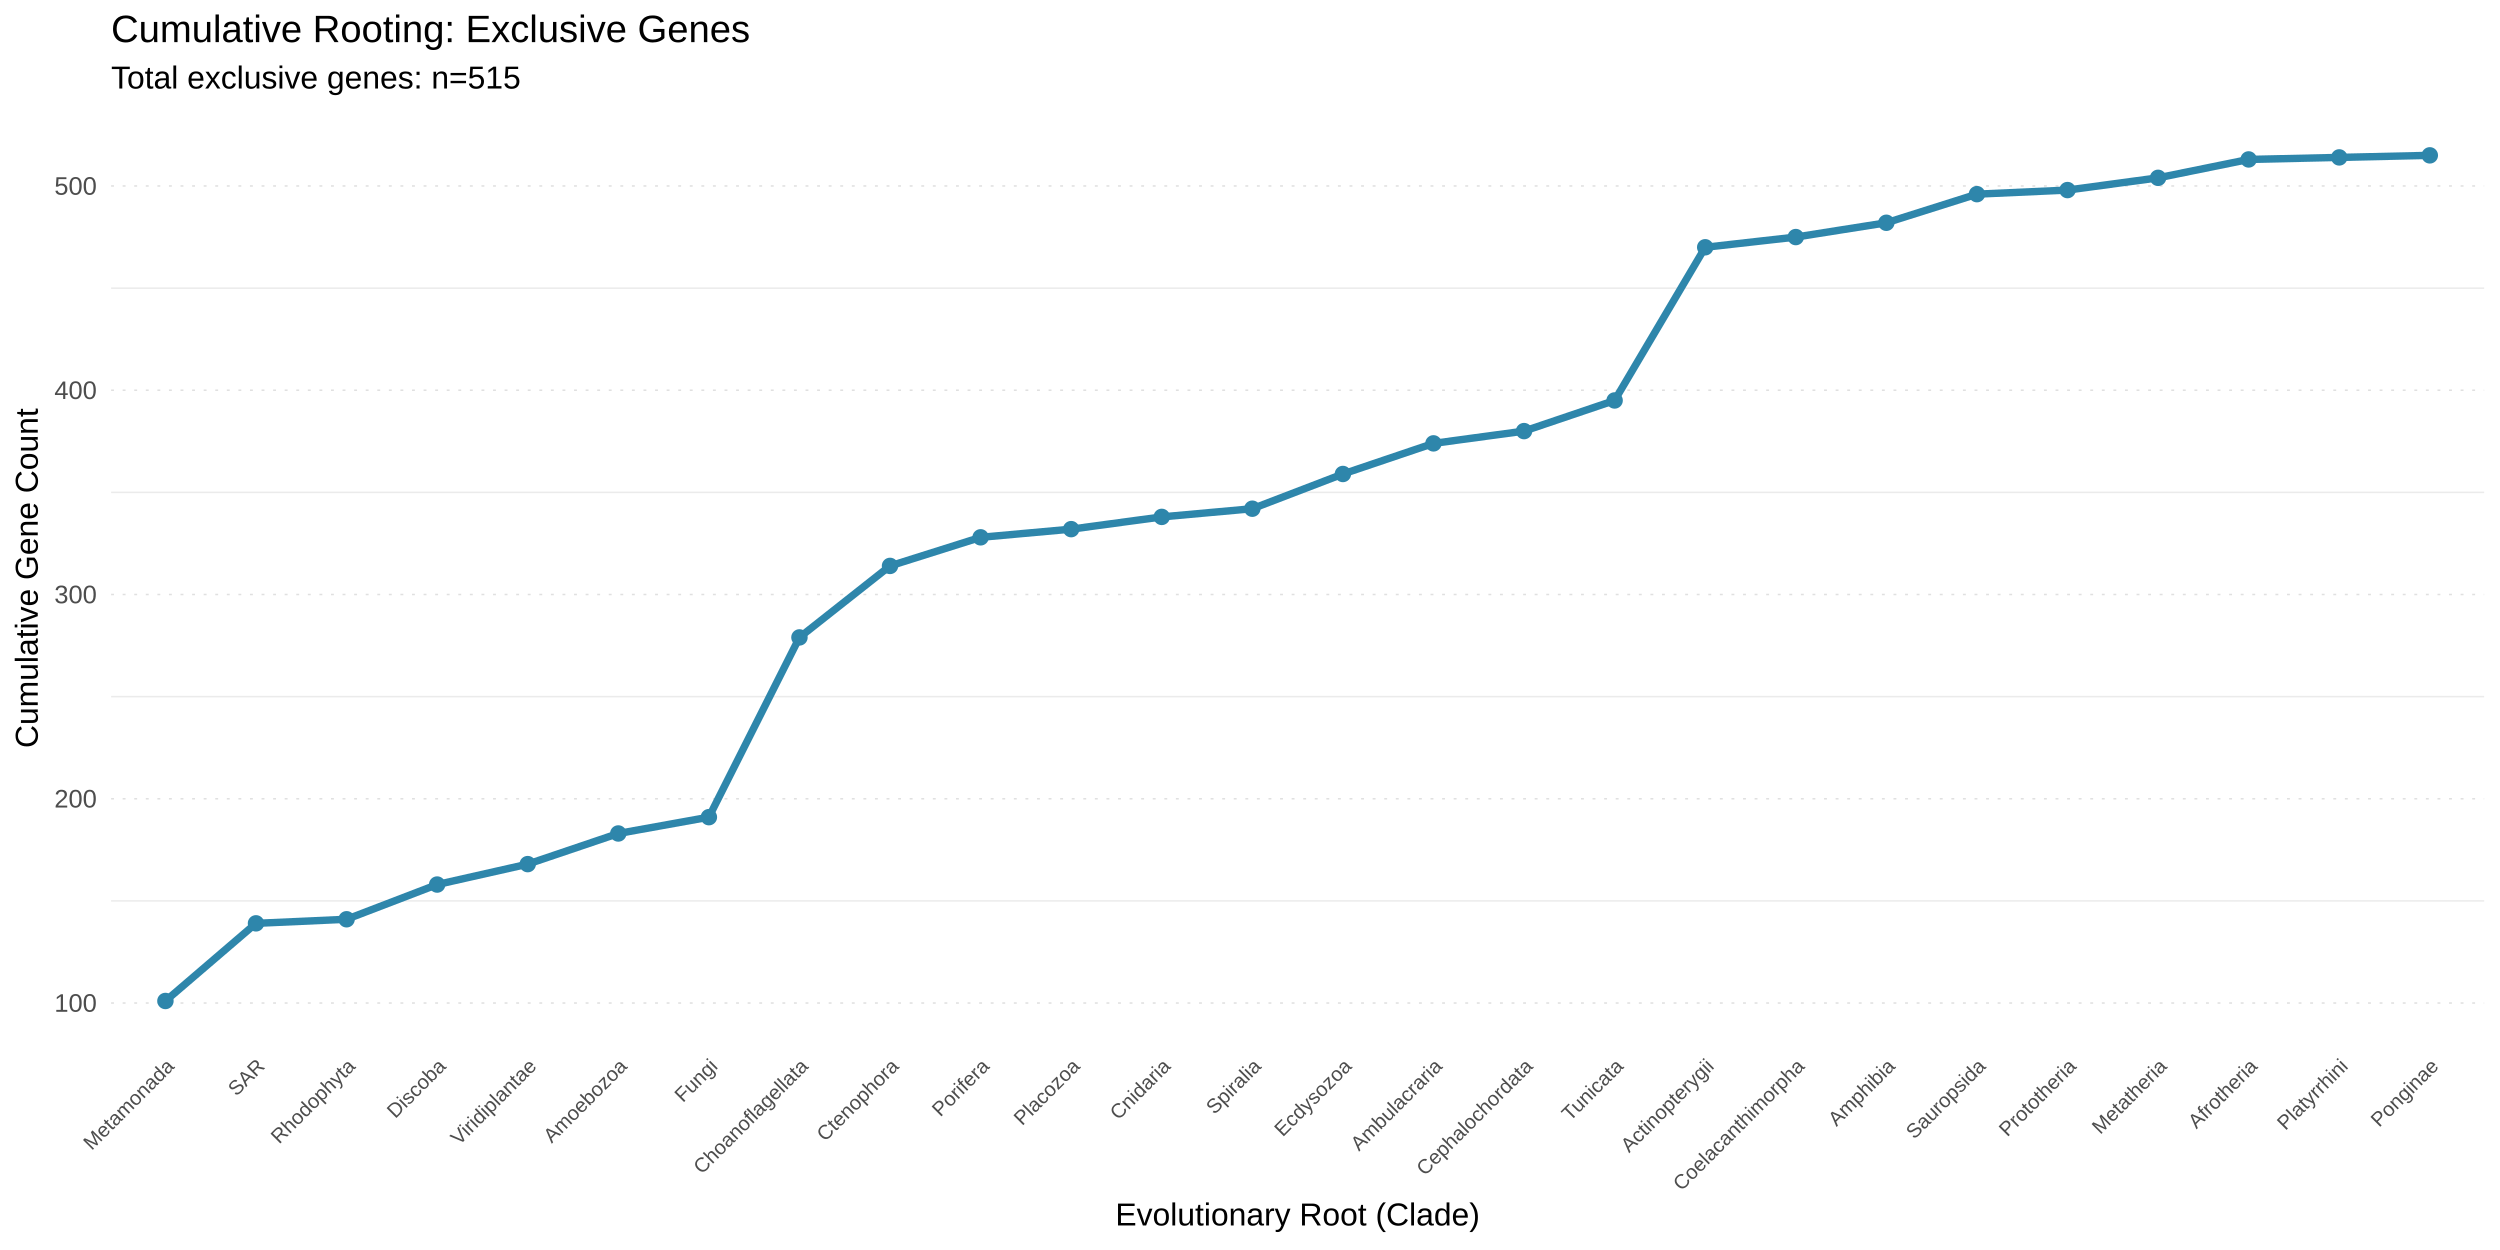
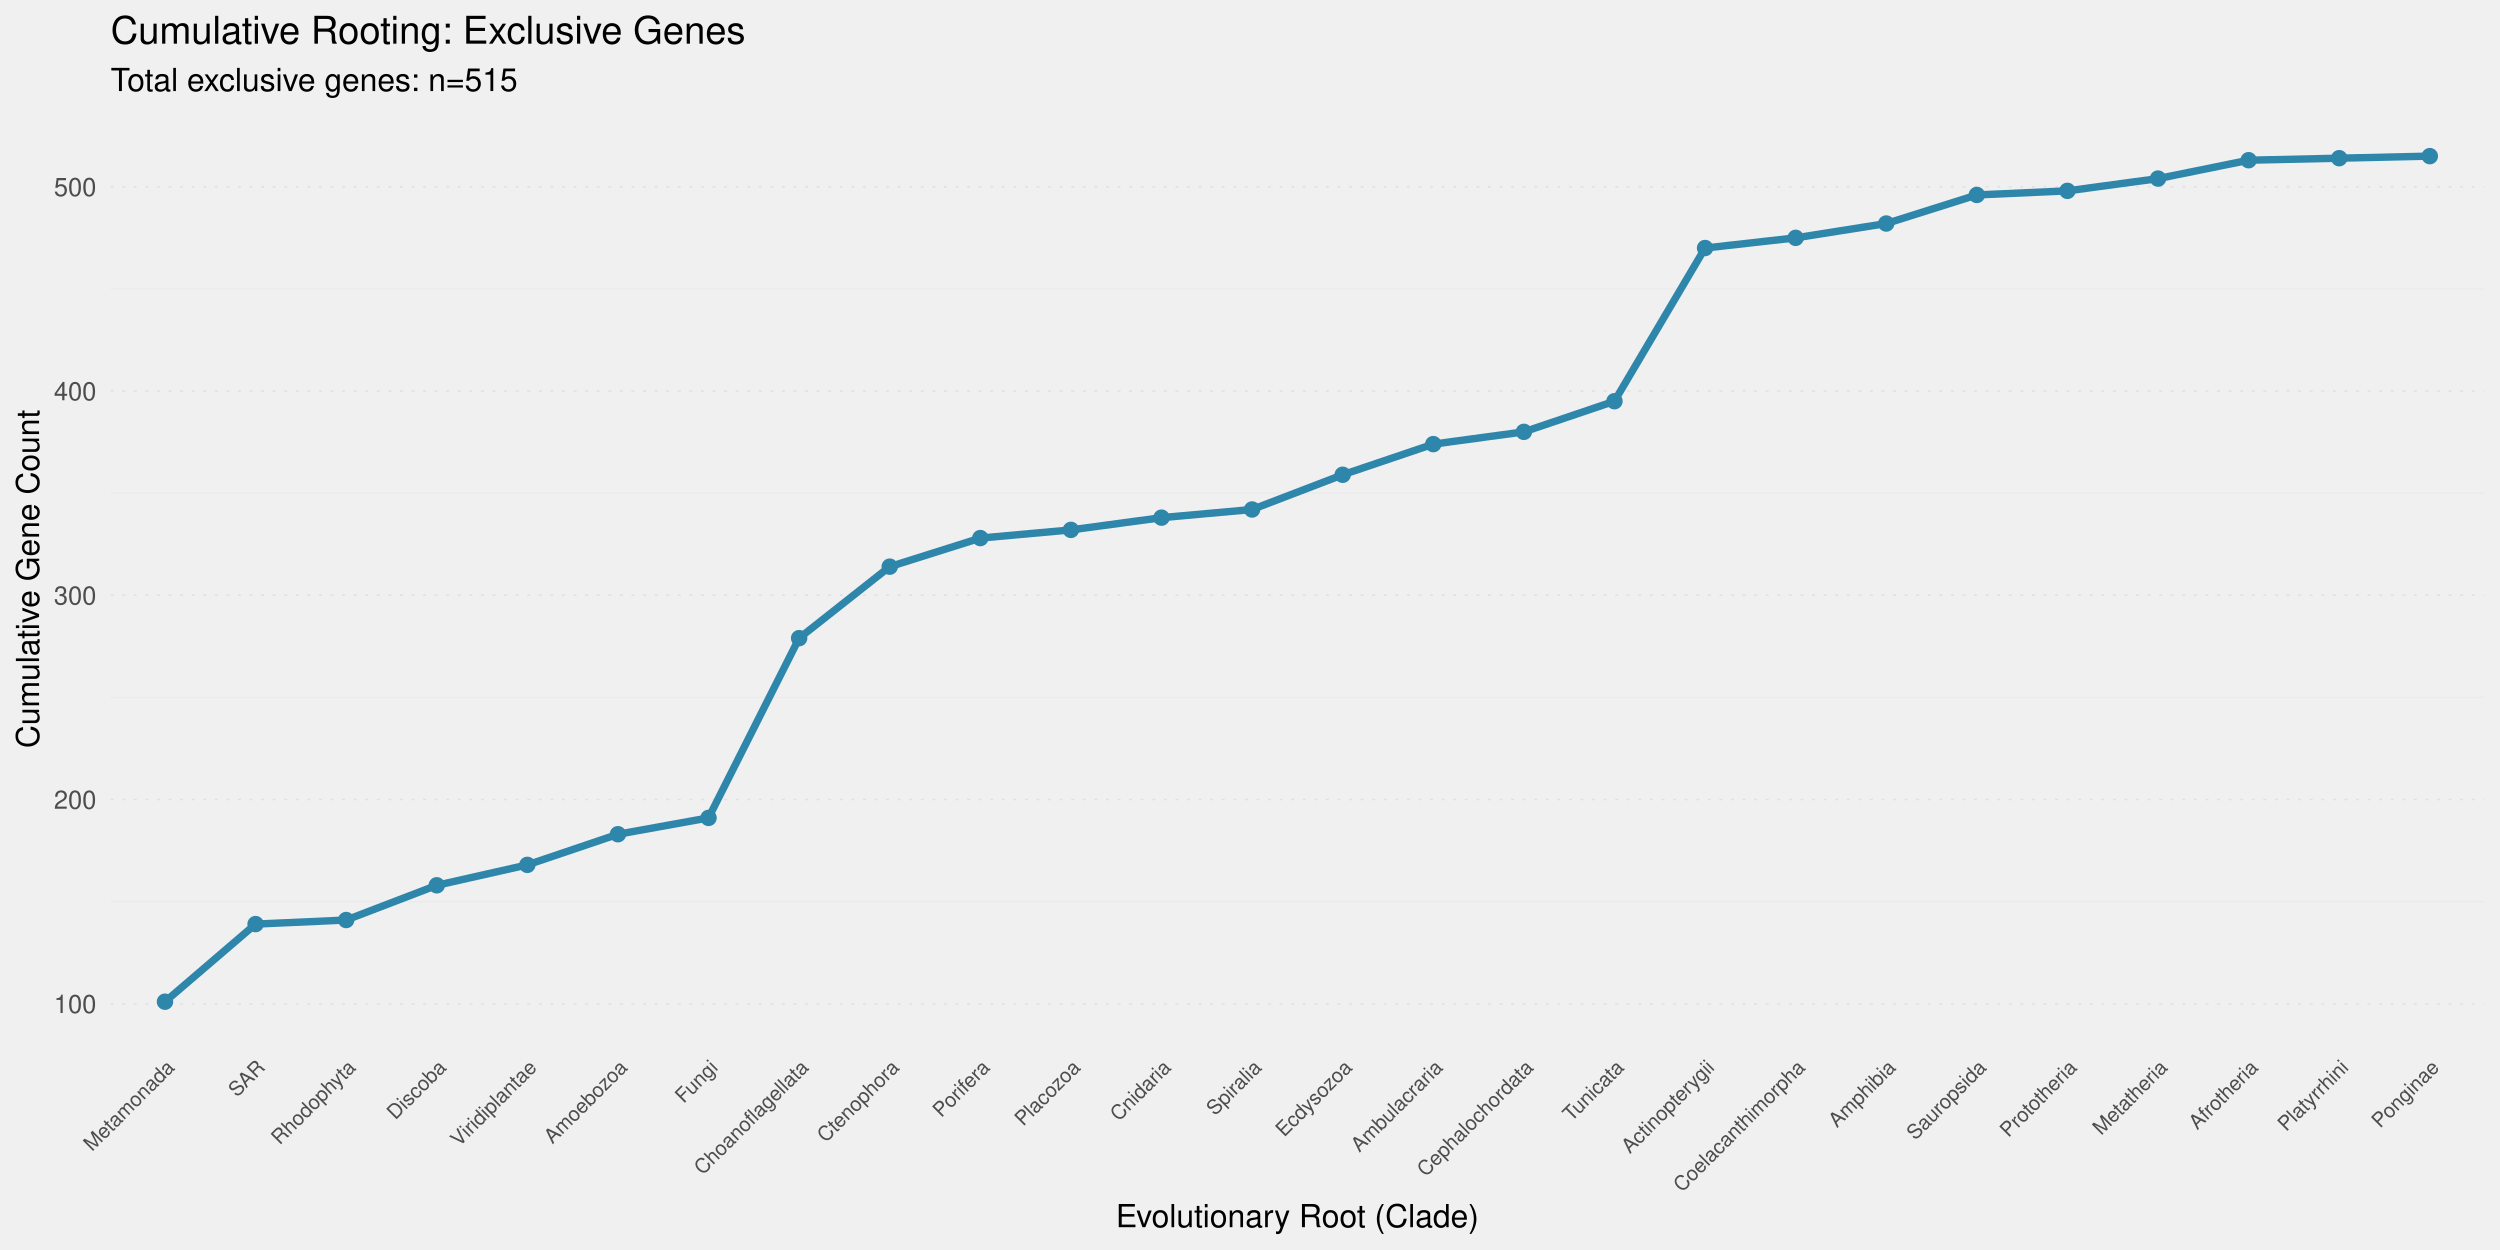
- <svg xmlns="http://www.w3.org/2000/svg" width="864.00pt" height="432.00pt" viewBox="0 0 864.00 432.00">
-   <g class="svglite">
-     <defs>
-       <style type="text/css">
+ <svg xmlns="http://www.w3.org/2000/svg" class="svglite" width="864.00pt" height="432.00pt" viewBox="0 0 864.00 432.00">
+   <defs>
+     <style type="text/css">
    .svglite line, .svglite polyline, .svglite polygon, .svglite path, .svglite rect, .svglite circle {
      fill: none;
      stroke: #000000;
      stroke-linecap: round;
      stroke-linejoin: round;
      stroke-miterlimit: 10.00;
    }
    .svglite text {
      white-space: pre;
    }
-     .svglite g.glyphgroup path {
-       fill: inherit;
-       stroke: none;
-     }
  </style>
-     </defs>
-     <rect width="100%" height="100%" style="stroke: none; fill: #FFFFFF;" />
-     <defs>
-       <clipPath id="cpMC4wMHw4NjQuMDB8MC4wMHw0MzIuMDA=">
-         <rect x="0.00" y="0.00" width="864.00" height="432.00" />
-       </clipPath>
-     </defs>
-     <g clip-path="url(#cpMC4wMHw4NjQuMDB8MC4wMHw0MzIuMDA=)">
-       <rect x="-0" y="0" width="864.00" height="432.00" style="stroke-width: 1.07; stroke: none; fill: #FFFFFF;" />
-     </g>
-     <defs>
-       <clipPath id="cpMzguMzl8ODU4LjUyfDM5LjA4fDM2MC41NQ==">
-         <rect x="38.39" y="39.08" width="820.13" height="321.47" />
-       </clipPath>
-     </defs>
-     <g clip-path="url(#cpMzguMzl8ODU4LjUyfDM5LjA4fDM2MC41NQ==)">
-       <polyline points="38.39,311.35 858.52,311.35 " style="stroke-width: 0.53; stroke: #EBEBEB; stroke-linecap: butt;" />
-       <polyline points="38.39,240.76 858.52,240.76 " style="stroke-width: 0.53; stroke: #EBEBEB; stroke-linecap: butt;" />
-       <polyline points="38.39,170.17 858.52,170.17 " style="stroke-width: 0.53; stroke: #EBEBEB; stroke-linecap: butt;" />
-       <polyline points="38.39,99.58 858.52,99.58 " style="stroke-width: 0.53; stroke: #EBEBEB; stroke-linecap: butt;" />
-       <polyline points="38.39,346.64 858.52,346.64 " style="stroke-width: 0.53; stroke: #E0E0E0; stroke-dasharray: 1.00,3.00; stroke-linecap: butt;" />
-       <polyline points="38.39,276.05 858.52,276.05 " style="stroke-width: 0.53; stroke: #E0E0E0; stroke-dasharray: 1.00,3.00; stroke-linecap: butt;" />
-       <polyline points="38.39,205.46 858.52,205.46 " style="stroke-width: 0.53; stroke: #E0E0E0; stroke-dasharray: 1.00,3.00; stroke-linecap: butt;" />
-       <polyline points="38.39,134.87 858.52,134.87 " style="stroke-width: 0.53; stroke: #E0E0E0; stroke-dasharray: 1.00,3.00; stroke-linecap: butt;" />
-       <polyline points="38.39,64.28 858.52,64.28 " style="stroke-width: 0.53; stroke: #E0E0E0; stroke-dasharray: 1.00,3.00; stroke-linecap: butt;" />
-       <polyline points="57.17,345.94 88.47,319.11 119.78,317.70 151.08,305.70 182.38,298.64 213.68,288.05 244.99,282.41 276.29,220.29 307.59,195.58 338.90,185.70 370.20,182.87 401.50,178.64 432.80,175.81 464.11,163.81 495.41,153.23 526.71,148.99 558.01,138.40 589.32,85.46 620.62,81.93 651.92,76.99 683.23,67.10 714.53,65.69 745.83,61.46 777.13,55.10 808.44,54.40 839.74,53.69 " style="stroke-width: 2.56; stroke: #2E86AB; stroke-linecap: butt;" />
-       <circle cx="57.17" cy="345.94" r="2.49" style="stroke-width: 0.71; stroke: #2E86AB; fill: #2E86AB;" />
-       <circle cx="88.47" cy="319.11" r="2.49" style="stroke-width: 0.71; stroke: #2E86AB; fill: #2E86AB;" />
-       <circle cx="119.78" cy="317.70" r="2.49" style="stroke-width: 0.71; stroke: #2E86AB; fill: #2E86AB;" />
-       <circle cx="151.08" cy="305.70" r="2.49" style="stroke-width: 0.71; stroke: #2E86AB; fill: #2E86AB;" />
-       <circle cx="182.38" cy="298.64" r="2.49" style="stroke-width: 0.71; stroke: #2E86AB; fill: #2E86AB;" />
-       <circle cx="213.68" cy="288.05" r="2.49" style="stroke-width: 0.71; stroke: #2E86AB; fill: #2E86AB;" />
-       <circle cx="244.99" cy="282.41" r="2.49" style="stroke-width: 0.71; stroke: #2E86AB; fill: #2E86AB;" />
-       <circle cx="276.29" cy="220.29" r="2.49" style="stroke-width: 0.71; stroke: #2E86AB; fill: #2E86AB;" />
-       <circle cx="307.59" cy="195.58" r="2.49" style="stroke-width: 0.71; stroke: #2E86AB; fill: #2E86AB;" />
-       <circle cx="338.90" cy="185.70" r="2.49" style="stroke-width: 0.71; stroke: #2E86AB; fill: #2E86AB;" />
-       <circle cx="370.20" cy="182.87" r="2.49" style="stroke-width: 0.71; stroke: #2E86AB; fill: #2E86AB;" />
-       <circle cx="401.50" cy="178.64" r="2.49" style="stroke-width: 0.71; stroke: #2E86AB; fill: #2E86AB;" />
-       <circle cx="432.80" cy="175.81" r="2.49" style="stroke-width: 0.71; stroke: #2E86AB; fill: #2E86AB;" />
-       <circle cx="464.11" cy="163.81" r="2.49" style="stroke-width: 0.71; stroke: #2E86AB; fill: #2E86AB;" />
-       <circle cx="495.41" cy="153.23" r="2.49" style="stroke-width: 0.71; stroke: #2E86AB; fill: #2E86AB;" />
-       <circle cx="526.71" cy="148.99" r="2.49" style="stroke-width: 0.71; stroke: #2E86AB; fill: #2E86AB;" />
-       <circle cx="558.01" cy="138.40" r="2.49" style="stroke-width: 0.71; stroke: #2E86AB; fill: #2E86AB;" />
-       <circle cx="589.32" cy="85.46" r="2.49" style="stroke-width: 0.71; stroke: #2E86AB; fill: #2E86AB;" />
-       <circle cx="620.62" cy="81.93" r="2.49" style="stroke-width: 0.71; stroke: #2E86AB; fill: #2E86AB;" />
-       <circle cx="651.92" cy="76.99" r="2.49" style="stroke-width: 0.71; stroke: #2E86AB; fill: #2E86AB;" />
-       <circle cx="683.23" cy="67.10" r="2.49" style="stroke-width: 0.71; stroke: #2E86AB; fill: #2E86AB;" />
-       <circle cx="714.53" cy="65.69" r="2.49" style="stroke-width: 0.71; stroke: #2E86AB; fill: #2E86AB;" />
-       <circle cx="745.83" cy="61.46" r="2.49" style="stroke-width: 0.71; stroke: #2E86AB; fill: #2E86AB;" />
-       <circle cx="777.13" cy="55.10" r="2.49" style="stroke-width: 0.71; stroke: #2E86AB; fill: #2E86AB;" />
-       <circle cx="808.44" cy="54.40" r="2.49" style="stroke-width: 0.71; stroke: #2E86AB; fill: #2E86AB;" />
-       <circle cx="839.74" cy="53.69" r="2.49" style="stroke-width: 0.71; stroke: #2E86AB; fill: #2E86AB;" />
-     </g>
-     <g clip-path="url(#cpMC4wMHw4NjQuMDB8MC4wMHw0MzIuMDA=)">
-       <text x="33.46" y="349.67" text-anchor="end" style="font-size: 8.80px;fill: #4D4D4D; font-family: &quot;Liberation Sans&quot;;" textLength="14.67px" lengthAdjust="spacingAndGlyphs">100</text>
-       <text x="33.46" y="279.08" text-anchor="end" style="font-size: 8.80px;fill: #4D4D4D; font-family: &quot;Liberation Sans&quot;;" textLength="14.67px" lengthAdjust="spacingAndGlyphs">200</text>
-       <text x="33.46" y="208.49" text-anchor="end" style="font-size: 8.80px;fill: #4D4D4D; font-family: &quot;Liberation Sans&quot;;" textLength="14.67px" lengthAdjust="spacingAndGlyphs">300</text>
-       <text x="33.46" y="137.90" text-anchor="end" style="font-size: 8.80px;fill: #4D4D4D; font-family: &quot;Liberation Sans&quot;;" textLength="14.67px" lengthAdjust="spacingAndGlyphs">400</text>
-       <text x="33.46" y="67.31" text-anchor="end" style="font-size: 8.80px;fill: #4D4D4D; font-family: &quot;Liberation Sans&quot;;" textLength="14.67px" lengthAdjust="spacingAndGlyphs">500</text>
-       <text transform="translate(60.58,368.89) rotate(-45)" text-anchor="end" style="font-size: 7.00px;fill: #4D4D4D; font-family: &quot;Liberation Sans&quot;;" textLength="40.83px" lengthAdjust="spacingAndGlyphs">Metamonada</text>
-       <text transform="translate(91.88,368.89) rotate(-45)" text-anchor="end" style="font-size: 7.00px;fill: #4D4D4D; font-family: &quot;Liberation Sans&quot;;" textLength="14.41px" lengthAdjust="spacingAndGlyphs">SAR</text>
-       <text transform="translate(123.18,368.89) rotate(-45)" text-anchor="end" style="font-size: 7.00px;fill: #4D4D4D; font-family: &quot;Liberation Sans&quot;;" textLength="37.73px" lengthAdjust="spacingAndGlyphs">Rhodophyta</text>
-       <text transform="translate(154.49,368.89) rotate(-45)" text-anchor="end" style="font-size: 7.00px;fill: #4D4D4D; font-family: &quot;Liberation Sans&quot;;" textLength="25.30px" lengthAdjust="spacingAndGlyphs">Discoba</text>
-       <text transform="translate(185.79,368.89) rotate(-45)" text-anchor="end" style="font-size: 7.00px;fill: #4D4D4D; font-family: &quot;Liberation Sans&quot;;" textLength="38.41px" lengthAdjust="spacingAndGlyphs">Viridiplantae</text>
-       <text transform="translate(217.09,368.89) rotate(-45)" text-anchor="end" style="font-size: 7.00px;fill: #4D4D4D; font-family: &quot;Liberation Sans&quot;;" textLength="37.34px" lengthAdjust="spacingAndGlyphs">Amoebozoa</text>
-       <text transform="translate(248.39,368.89) rotate(-45)" text-anchor="end" style="font-size: 7.00px;fill: #4D4D4D; font-family: &quot;Liberation Sans&quot;;" textLength="17.52px" lengthAdjust="spacingAndGlyphs">Fungi</text>
-       <text transform="translate(279.70,368.89) rotate(-45)" text-anchor="end" style="font-size: 7.00px;fill: #4D4D4D; font-family: &quot;Liberation Sans&quot;;" textLength="52.53px" lengthAdjust="spacingAndGlyphs">Choanoflagellata</text>
-       <text transform="translate(311.00,368.89) rotate(-45)" text-anchor="end" style="font-size: 7.00px;fill: #4D4D4D; font-family: &quot;Liberation Sans&quot;;" textLength="36.56px" lengthAdjust="spacingAndGlyphs">Ctenophora</text>
-       <text transform="translate(342.30,368.89) rotate(-45)" text-anchor="end" style="font-size: 7.00px;fill: #4D4D4D; font-family: &quot;Liberation Sans&quot;;" textLength="24.50px" lengthAdjust="spacingAndGlyphs">Porifera</text>
-       <text transform="translate(373.60,368.89) rotate(-45)" text-anchor="end" style="font-size: 7.00px;fill: #4D4D4D; font-family: &quot;Liberation Sans&quot;;" textLength="28.80px" lengthAdjust="spacingAndGlyphs">Placozoa</text>
-       <text transform="translate(404.91,368.89) rotate(-45)" text-anchor="end" style="font-size: 7.00px;fill: #4D4D4D; font-family: &quot;Liberation Sans&quot;;" textLength="26.08px" lengthAdjust="spacingAndGlyphs">Cnidaria</text>
-       <text transform="translate(436.21,368.89) rotate(-45)" text-anchor="end" style="font-size: 7.00px;fill: #4D4D4D; font-family: &quot;Liberation Sans&quot;;" textLength="23.36px" lengthAdjust="spacingAndGlyphs">Spiralia</text>
-       <text transform="translate(467.51,368.89) rotate(-45)" text-anchor="end" style="font-size: 7.00px;fill: #4D4D4D; font-family: &quot;Liberation Sans&quot;;" textLength="34.23px" lengthAdjust="spacingAndGlyphs">Ecdysozoa</text>
-       <text transform="translate(498.82,368.89) rotate(-45)" text-anchor="end" style="font-size: 7.00px;fill: #4D4D4D; font-family: &quot;Liberation Sans&quot;;" textLength="41.23px" lengthAdjust="spacingAndGlyphs">Ambulacraria</text>
-       <text transform="translate(530.12,368.89) rotate(-45)" text-anchor="end" style="font-size: 7.00px;fill: #4D4D4D; font-family: &quot;Liberation Sans&quot;;" textLength="53.30px" lengthAdjust="spacingAndGlyphs">Cephalochordata</text>
-       <text transform="translate(561.42,368.89) rotate(-45)" text-anchor="end" style="font-size: 7.00px;fill: #4D4D4D; font-family: &quot;Liberation Sans&quot;;" textLength="26.58px" lengthAdjust="spacingAndGlyphs">Tunicata</text>
-       <text transform="translate(592.72,368.89) rotate(-45)" text-anchor="end" style="font-size: 7.00px;fill: #4D4D4D; font-family: &quot;Liberation Sans&quot;;" textLength="42.02px" lengthAdjust="spacingAndGlyphs">Actinopterygii</text>
-       <text transform="translate(624.03,368.89) rotate(-45)" text-anchor="end" style="font-size: 7.00px;fill: #4D4D4D; font-family: &quot;Liberation Sans&quot;;" textLength="60.69px" lengthAdjust="spacingAndGlyphs">Coelacanthimorpha</text>
-       <text transform="translate(655.33,368.89) rotate(-45)" text-anchor="end" style="font-size: 7.00px;fill: #4D4D4D; font-family: &quot;Liberation Sans&quot;;" textLength="29.19px" lengthAdjust="spacingAndGlyphs">Amphibia</text>
-       <text transform="translate(686.63,368.89) rotate(-45)" text-anchor="end" style="font-size: 7.00px;fill: #4D4D4D; font-family: &quot;Liberation Sans&quot;;" textLength="35.41px" lengthAdjust="spacingAndGlyphs">Sauropsida</text>
-       <text transform="translate(717.93,368.89) rotate(-45)" text-anchor="end" style="font-size: 7.00px;fill: #4D4D4D; font-family: &quot;Liberation Sans&quot;;" textLength="34.22px" lengthAdjust="spacingAndGlyphs">Prototheria</text>
-       <text transform="translate(749.24,368.89) rotate(-45)" text-anchor="end" style="font-size: 7.00px;fill: #4D4D4D; font-family: &quot;Liberation Sans&quot;;" textLength="33.05px" lengthAdjust="spacingAndGlyphs">Metatheria</text>
-       <text transform="translate(780.54,368.89) rotate(-45)" text-anchor="end" style="font-size: 7.00px;fill: #4D4D4D; font-family: &quot;Liberation Sans&quot;;" textLength="30.33px" lengthAdjust="spacingAndGlyphs">Afrotheria</text>
-       <text transform="translate(811.84,368.89) rotate(-45)" text-anchor="end" style="font-size: 7.00px;fill: #4D4D4D; font-family: &quot;Liberation Sans&quot;;" textLength="31.12px" lengthAdjust="spacingAndGlyphs">Platyrrhini</text>
-       <text transform="translate(843.14,368.89) rotate(-45)" text-anchor="end" style="font-size: 7.00px;fill: #4D4D4D; font-family: &quot;Liberation Sans&quot;;" textLength="29.58px" lengthAdjust="spacingAndGlyphs">Ponginae</text>
-       <text x="448.46" y="423.52" text-anchor="middle" style="font-size: 11.00px; font-family: &quot;Liberation Sans&quot;;" textLength="126.00px" lengthAdjust="spacingAndGlyphs">Evolutionary Root (Clade)</text>
-       <text transform="translate(13.05,199.81) rotate(-90)" text-anchor="middle" style="font-size: 11.00px; font-family: &quot;Liberation Sans&quot;;" textLength="117.47px" lengthAdjust="spacingAndGlyphs">Cumulative Gene Count</text>
-       <text x="38.39" y="30.60" style="font-size: 11.00px; font-family: &quot;Liberation Sans&quot;;" textLength="141.67px" lengthAdjust="spacingAndGlyphs">Total exclusive genes: n=515</text>
-       <text x="38.39" y="14.55" style="font-size: 13.20px; font-family: &quot;Liberation Sans&quot;;" textLength="220.55px" lengthAdjust="spacingAndGlyphs">Cumulative Rooting: Exclusive Genes</text>
-     </g>
+   </defs>
+   <rect width="100%" height="100%" style="stroke: none; fill: none;" />
+   <defs>
+     <clipPath id="cpMC4wMHw4NjQuMDB8MC4wMHw0MzIuMDA=">
+       <rect x="0.00" y="0.00" width="864.00" height="432.00" />
+     </clipPath>
+   </defs>
+   <g clip-path="url(#cpMC4wMHw4NjQuMDB8MC4wMHw0MzIuMDA=)">
+ </g>
+   <defs>
+     <clipPath id="cpMzguMjR8ODU4LjUyfDM5LjM1fDM2MC44MA==">
+       <rect x="38.24" y="39.35" width="820.29" height="321.45" />
+     </clipPath>
+   </defs>
+   <g clip-path="url(#cpMzguMjR8ODU4LjUyfDM5LjM1fDM2MC44MA==)">
+     <polyline points="38.24,311.60 858.52,311.60 " style="stroke-width: 0.53; stroke: #EBEBEB; stroke-linecap: butt;" />
+     <polyline points="38.24,241.02 858.52,241.02 " style="stroke-width: 0.53; stroke: #EBEBEB; stroke-linecap: butt;" />
+     <polyline points="38.24,170.43 858.52,170.43 " style="stroke-width: 0.53; stroke: #EBEBEB; stroke-linecap: butt;" />
+     <polyline points="38.24,99.84 858.52,99.84 " style="stroke-width: 0.53; stroke: #EBEBEB; stroke-linecap: butt;" />
+     <polyline points="38.24,346.90 858.52,346.90 " style="stroke-width: 0.53; stroke: #E0E0E0; stroke-dasharray: 1.00,3.00; stroke-linecap: butt;" />
+     <polyline points="38.24,276.31 858.52,276.31 " style="stroke-width: 0.53; stroke: #E0E0E0; stroke-dasharray: 1.00,3.00; stroke-linecap: butt;" />
+     <polyline points="38.24,205.72 858.52,205.72 " style="stroke-width: 0.53; stroke: #E0E0E0; stroke-dasharray: 1.00,3.00; stroke-linecap: butt;" />
+     <polyline points="38.24,135.14 858.52,135.14 " style="stroke-width: 0.53; stroke: #E0E0E0; stroke-dasharray: 1.00,3.00; stroke-linecap: butt;" />
+     <polyline points="38.24,64.55 858.52,64.55 " style="stroke-width: 0.53; stroke: #E0E0E0; stroke-dasharray: 1.00,3.00; stroke-linecap: butt;" />
+     <polyline points="57.02,346.19 88.33,319.37 119.64,317.96 150.95,305.96 182.25,298.90 213.56,288.31 244.87,282.66 276.18,220.55 307.49,195.84 338.80,185.96 370.11,183.13 401.42,178.90 432.72,176.08 464.03,164.08 495.34,153.49 526.65,149.25 557.96,138.66 589.27,85.72 620.58,82.20 651.88,77.25 683.19,67.37 714.50,65.96 745.81,61.72 777.12,55.37 808.43,54.67 839.74,53.96 " style="stroke-width: 2.56; stroke: #2E86AB; stroke-linecap: butt;" />
+     <circle cx="57.02" cy="346.19" r="2.49" style="stroke-width: 0.71; stroke: #2E86AB; fill: #2E86AB;" />
+     <circle cx="88.33" cy="319.37" r="2.49" style="stroke-width: 0.71; stroke: #2E86AB; fill: #2E86AB;" />
+     <circle cx="119.64" cy="317.96" r="2.49" style="stroke-width: 0.71; stroke: #2E86AB; fill: #2E86AB;" />
+     <circle cx="150.95" cy="305.96" r="2.49" style="stroke-width: 0.71; stroke: #2E86AB; fill: #2E86AB;" />
+     <circle cx="182.25" cy="298.90" r="2.49" style="stroke-width: 0.71; stroke: #2E86AB; fill: #2E86AB;" />
+     <circle cx="213.56" cy="288.31" r="2.49" style="stroke-width: 0.71; stroke: #2E86AB; fill: #2E86AB;" />
+     <circle cx="244.87" cy="282.66" r="2.49" style="stroke-width: 0.71; stroke: #2E86AB; fill: #2E86AB;" />
+     <circle cx="276.18" cy="220.55" r="2.49" style="stroke-width: 0.71; stroke: #2E86AB; fill: #2E86AB;" />
+     <circle cx="307.49" cy="195.84" r="2.49" style="stroke-width: 0.71; stroke: #2E86AB; fill: #2E86AB;" />
+     <circle cx="338.80" cy="185.96" r="2.49" style="stroke-width: 0.71; stroke: #2E86AB; fill: #2E86AB;" />
+     <circle cx="370.11" cy="183.13" r="2.49" style="stroke-width: 0.71; stroke: #2E86AB; fill: #2E86AB;" />
+     <circle cx="401.42" cy="178.90" r="2.49" style="stroke-width: 0.71; stroke: #2E86AB; fill: #2E86AB;" />
+     <circle cx="432.72" cy="176.08" r="2.49" style="stroke-width: 0.71; stroke: #2E86AB; fill: #2E86AB;" />
+     <circle cx="464.03" cy="164.08" r="2.49" style="stroke-width: 0.71; stroke: #2E86AB; fill: #2E86AB;" />
+     <circle cx="495.34" cy="153.49" r="2.49" style="stroke-width: 0.71; stroke: #2E86AB; fill: #2E86AB;" />
+     <circle cx="526.65" cy="149.25" r="2.49" style="stroke-width: 0.71; stroke: #2E86AB; fill: #2E86AB;" />
+     <circle cx="557.96" cy="138.66" r="2.49" style="stroke-width: 0.71; stroke: #2E86AB; fill: #2E86AB;" />
+     <circle cx="589.27" cy="85.72" r="2.49" style="stroke-width: 0.71; stroke: #2E86AB; fill: #2E86AB;" />
+     <circle cx="620.58" cy="82.20" r="2.49" style="stroke-width: 0.71; stroke: #2E86AB; fill: #2E86AB;" />
+     <circle cx="651.88" cy="77.25" r="2.49" style="stroke-width: 0.71; stroke: #2E86AB; fill: #2E86AB;" />
+     <circle cx="683.19" cy="67.37" r="2.49" style="stroke-width: 0.71; stroke: #2E86AB; fill: #2E86AB;" />
+     <circle cx="714.50" cy="65.96" r="2.49" style="stroke-width: 0.71; stroke: #2E86AB; fill: #2E86AB;" />
+     <circle cx="745.81" cy="61.72" r="2.49" style="stroke-width: 0.71; stroke: #2E86AB; fill: #2E86AB;" />
+     <circle cx="777.12" cy="55.37" r="2.49" style="stroke-width: 0.71; stroke: #2E86AB; fill: #2E86AB;" />
+     <circle cx="808.43" cy="54.67" r="2.49" style="stroke-width: 0.71; stroke: #2E86AB; fill: #2E86AB;" />
+     <circle cx="839.74" cy="53.96" r="2.49" style="stroke-width: 0.71; stroke: #2E86AB; fill: #2E86AB;" />
+   </g>
+   <g clip-path="url(#cpMC4wMHw4NjQuMDB8MC4wMHw0MzIuMDA=)">
+     <text x="33.30" y="350.10" text-anchor="end" style="font-size: 8.80px; font-weight: 0;fill: #4D4D4D; font-family: &quot;Nimbus Sans&quot;;" textLength="14.67px" lengthAdjust="spacingAndGlyphs">100</text>
+     <text x="33.30" y="279.52" text-anchor="end" style="font-size: 8.80px; font-weight: 0;fill: #4D4D4D; font-family: &quot;Nimbus Sans&quot;;" textLength="14.67px" lengthAdjust="spacingAndGlyphs">200</text>
+     <text x="33.30" y="208.93" text-anchor="end" style="font-size: 8.80px; font-weight: 0;fill: #4D4D4D; font-family: &quot;Nimbus Sans&quot;;" textLength="14.67px" lengthAdjust="spacingAndGlyphs">300</text>
+     <text x="33.30" y="138.34" text-anchor="end" style="font-size: 8.80px; font-weight: 0;fill: #4D4D4D; font-family: &quot;Nimbus Sans&quot;;" textLength="14.67px" lengthAdjust="spacingAndGlyphs">400</text>
+     <text x="33.30" y="67.76" text-anchor="end" style="font-size: 8.80px; font-weight: 0;fill: #4D4D4D; font-family: &quot;Nimbus Sans&quot;;" textLength="14.67px" lengthAdjust="spacingAndGlyphs">500</text>
+     <text transform="translate(60.63,369.34) rotate(-45)" text-anchor="end" style="font-size: 7.00px; font-weight: 0;fill: #4D4D4D; font-family: &quot;Nimbus Sans&quot;;" textLength="40.87px" lengthAdjust="spacingAndGlyphs">Metamonada</text>
+     <text transform="translate(91.94,369.34) rotate(-45)" text-anchor="end" style="font-size: 7.00px; font-weight: 0;fill: #4D4D4D; font-family: &quot;Nimbus Sans&quot;;" textLength="14.39px" lengthAdjust="spacingAndGlyphs">SAR</text>
+     <text transform="translate(123.25,369.34) rotate(-45)" text-anchor="end" style="font-size: 7.00px; font-weight: 0;fill: #4D4D4D; font-family: &quot;Nimbus Sans&quot;;" textLength="37.76px" lengthAdjust="spacingAndGlyphs">Rhodophyta</text>
+     <text transform="translate(154.56,369.34) rotate(-45)" text-anchor="end" style="font-size: 7.00px; font-weight: 0;fill: #4D4D4D; font-family: &quot;Nimbus Sans&quot;;" textLength="25.29px" lengthAdjust="spacingAndGlyphs">Discoba</text>
+     <text transform="translate(185.86,369.34) rotate(-45)" text-anchor="end" style="font-size: 7.00px; font-weight: 0;fill: #4D4D4D; font-family: &quot;Nimbus Sans&quot;;" textLength="38.53px" lengthAdjust="spacingAndGlyphs">Viridiplantae</text>
+     <text transform="translate(217.17,369.34) rotate(-45)" text-anchor="end" style="font-size: 7.00px; font-weight: 0;fill: #4D4D4D; font-family: &quot;Nimbus Sans&quot;;" textLength="37.37px" lengthAdjust="spacingAndGlyphs">Amoebozoa</text>
+     <text transform="translate(248.48,369.34) rotate(-45)" text-anchor="end" style="font-size: 7.00px; font-weight: 0;fill: #4D4D4D; font-family: &quot;Nimbus Sans&quot;;" textLength="17.52px" lengthAdjust="spacingAndGlyphs">Fungi</text>
+     <text transform="translate(279.79,369.34) rotate(-45)" text-anchor="end" style="font-size: 7.00px; font-weight: 0;fill: #4D4D4D; font-family: &quot;Nimbus Sans&quot;;" textLength="52.56px" lengthAdjust="spacingAndGlyphs">Choanoflagellata</text>
+     <text transform="translate(311.10,369.34) rotate(-45)" text-anchor="end" style="font-size: 7.00px; font-weight: 0;fill: #4D4D4D; font-family: &quot;Nimbus Sans&quot;;" textLength="36.60px" lengthAdjust="spacingAndGlyphs">Ctenophora</text>
+     <text transform="translate(342.41,369.34) rotate(-45)" text-anchor="end" style="font-size: 7.00px; font-weight: 0;fill: #4D4D4D; font-family: &quot;Nimbus Sans&quot;;" textLength="24.52px" lengthAdjust="spacingAndGlyphs">Porifera</text>
+     <text transform="translate(373.72,369.34) rotate(-45)" text-anchor="end" style="font-size: 7.00px; font-weight: 0;fill: #4D4D4D; font-family: &quot;Nimbus Sans&quot;;" textLength="28.80px" lengthAdjust="spacingAndGlyphs">Placozoa</text>
+     <text transform="translate(405.02,369.34) rotate(-45)" text-anchor="end" style="font-size: 7.00px; font-weight: 0;fill: #4D4D4D; font-family: &quot;Nimbus Sans&quot;;" textLength="26.08px" lengthAdjust="spacingAndGlyphs">Cnidaria</text>
+     <text transform="translate(436.33,369.34) rotate(-45)" text-anchor="end" style="font-size: 7.00px; font-weight: 0;fill: #4D4D4D; font-family: &quot;Nimbus Sans&quot;;" textLength="23.35px" lengthAdjust="spacingAndGlyphs">Spiralia</text>
+     <text transform="translate(467.64,369.34) rotate(-45)" text-anchor="end" style="font-size: 7.00px; font-weight: 0;fill: #4D4D4D; font-family: &quot;Nimbus Sans&quot;;" textLength="34.24px" lengthAdjust="spacingAndGlyphs">Ecdysozoa</text>
+     <text transform="translate(498.95,369.34) rotate(-45)" text-anchor="end" style="font-size: 7.00px; font-weight: 0;fill: #4D4D4D; font-family: &quot;Nimbus Sans&quot;;" textLength="41.25px" lengthAdjust="spacingAndGlyphs">Ambulacraria</text>
+     <text transform="translate(530.26,369.34) rotate(-45)" text-anchor="end" style="font-size: 7.00px; font-weight: 0;fill: #4D4D4D; font-family: &quot;Nimbus Sans&quot;;" textLength="53.34px" lengthAdjust="spacingAndGlyphs">Cephalochordata</text>
+     <text transform="translate(561.57,369.34) rotate(-45)" text-anchor="end" style="font-size: 7.00px; font-weight: 0;fill: #4D4D4D; font-family: &quot;Nimbus Sans&quot;;" textLength="26.86px" lengthAdjust="spacingAndGlyphs">Tunicata</text>
+     <text transform="translate(592.88,369.34) rotate(-45)" text-anchor="end" style="font-size: 7.00px; font-weight: 0;fill: #4D4D4D; font-family: &quot;Nimbus Sans&quot;;" textLength="42.03px" lengthAdjust="spacingAndGlyphs">Actinopterygii</text>
+     <text transform="translate(624.18,369.34) rotate(-45)" text-anchor="end" style="font-size: 7.00px; font-weight: 0;fill: #4D4D4D; font-family: &quot;Nimbus Sans&quot;;" textLength="60.72px" lengthAdjust="spacingAndGlyphs">Coelacanthimorpha</text>
+     <text transform="translate(655.49,369.34) rotate(-45)" text-anchor="end" style="font-size: 7.00px; font-weight: 0;fill: #4D4D4D; font-family: &quot;Nimbus Sans&quot;;" textLength="29.19px" lengthAdjust="spacingAndGlyphs">Amphibia</text>
+     <text transform="translate(686.80,369.34) rotate(-45)" text-anchor="end" style="font-size: 7.00px; font-weight: 0;fill: #4D4D4D; font-family: &quot;Nimbus Sans&quot;;" textLength="35.42px" lengthAdjust="spacingAndGlyphs">Sauropsida</text>
+     <text transform="translate(718.11,369.34) rotate(-45)" text-anchor="end" style="font-size: 7.00px; font-weight: 0;fill: #4D4D4D; font-family: &quot;Nimbus Sans&quot;;" textLength="34.25px" lengthAdjust="spacingAndGlyphs">Prototheria</text>
+     <text transform="translate(749.42,369.34) rotate(-45)" text-anchor="end" style="font-size: 7.00px; font-weight: 0;fill: #4D4D4D; font-family: &quot;Nimbus Sans&quot;;" textLength="33.08px" lengthAdjust="spacingAndGlyphs">Metatheria</text>
+     <text transform="translate(780.73,369.34) rotate(-45)" text-anchor="end" style="font-size: 7.00px; font-weight: 0;fill: #4D4D4D; font-family: &quot;Nimbus Sans&quot;;" textLength="30.36px" lengthAdjust="spacingAndGlyphs">Afrotheria</text>
+     <text transform="translate(812.04,369.34) rotate(-45)" text-anchor="end" style="font-size: 7.00px; font-weight: 0;fill: #4D4D4D; font-family: &quot;Nimbus Sans&quot;;" textLength="31.13px" lengthAdjust="spacingAndGlyphs">Platyrrhini</text>
+     <text transform="translate(843.35,369.34) rotate(-45)" text-anchor="end" style="font-size: 7.00px; font-weight: 0;fill: #4D4D4D; font-family: &quot;Nimbus Sans&quot;;" textLength="29.59px" lengthAdjust="spacingAndGlyphs">Ponginae</text>
+     <text x="448.38" y="424.12" text-anchor="middle" style="font-size: 11.00px; font-weight: 0; font-family: &quot;Nimbus Sans&quot;;" textLength="125.91px" lengthAdjust="spacingAndGlyphs">Evolutionary Root (Clade)</text>
+     <text transform="translate(13.50,200.08) rotate(-90)" text-anchor="middle" style="font-size: 11.00px; font-weight: 0; font-family: &quot;Nimbus Sans&quot;;" textLength="117.36px" lengthAdjust="spacingAndGlyphs">Cumulative Gene Count</text>
+     <text x="38.24" y="31.47" style="font-size: 11.00px; font-weight: 0; font-family: &quot;Nimbus Sans&quot;;" textLength="142.73px" lengthAdjust="spacingAndGlyphs">Total exclusive genes: n=515</text>
+     <text x="38.24" y="15.09" style="font-size: 13.20px; font-weight: 0; font-family: &quot;Nimbus Sans&quot;;" textLength="220.58px" lengthAdjust="spacingAndGlyphs">Cumulative Rooting: Exclusive Genes</text>
  </g>
</svg>
